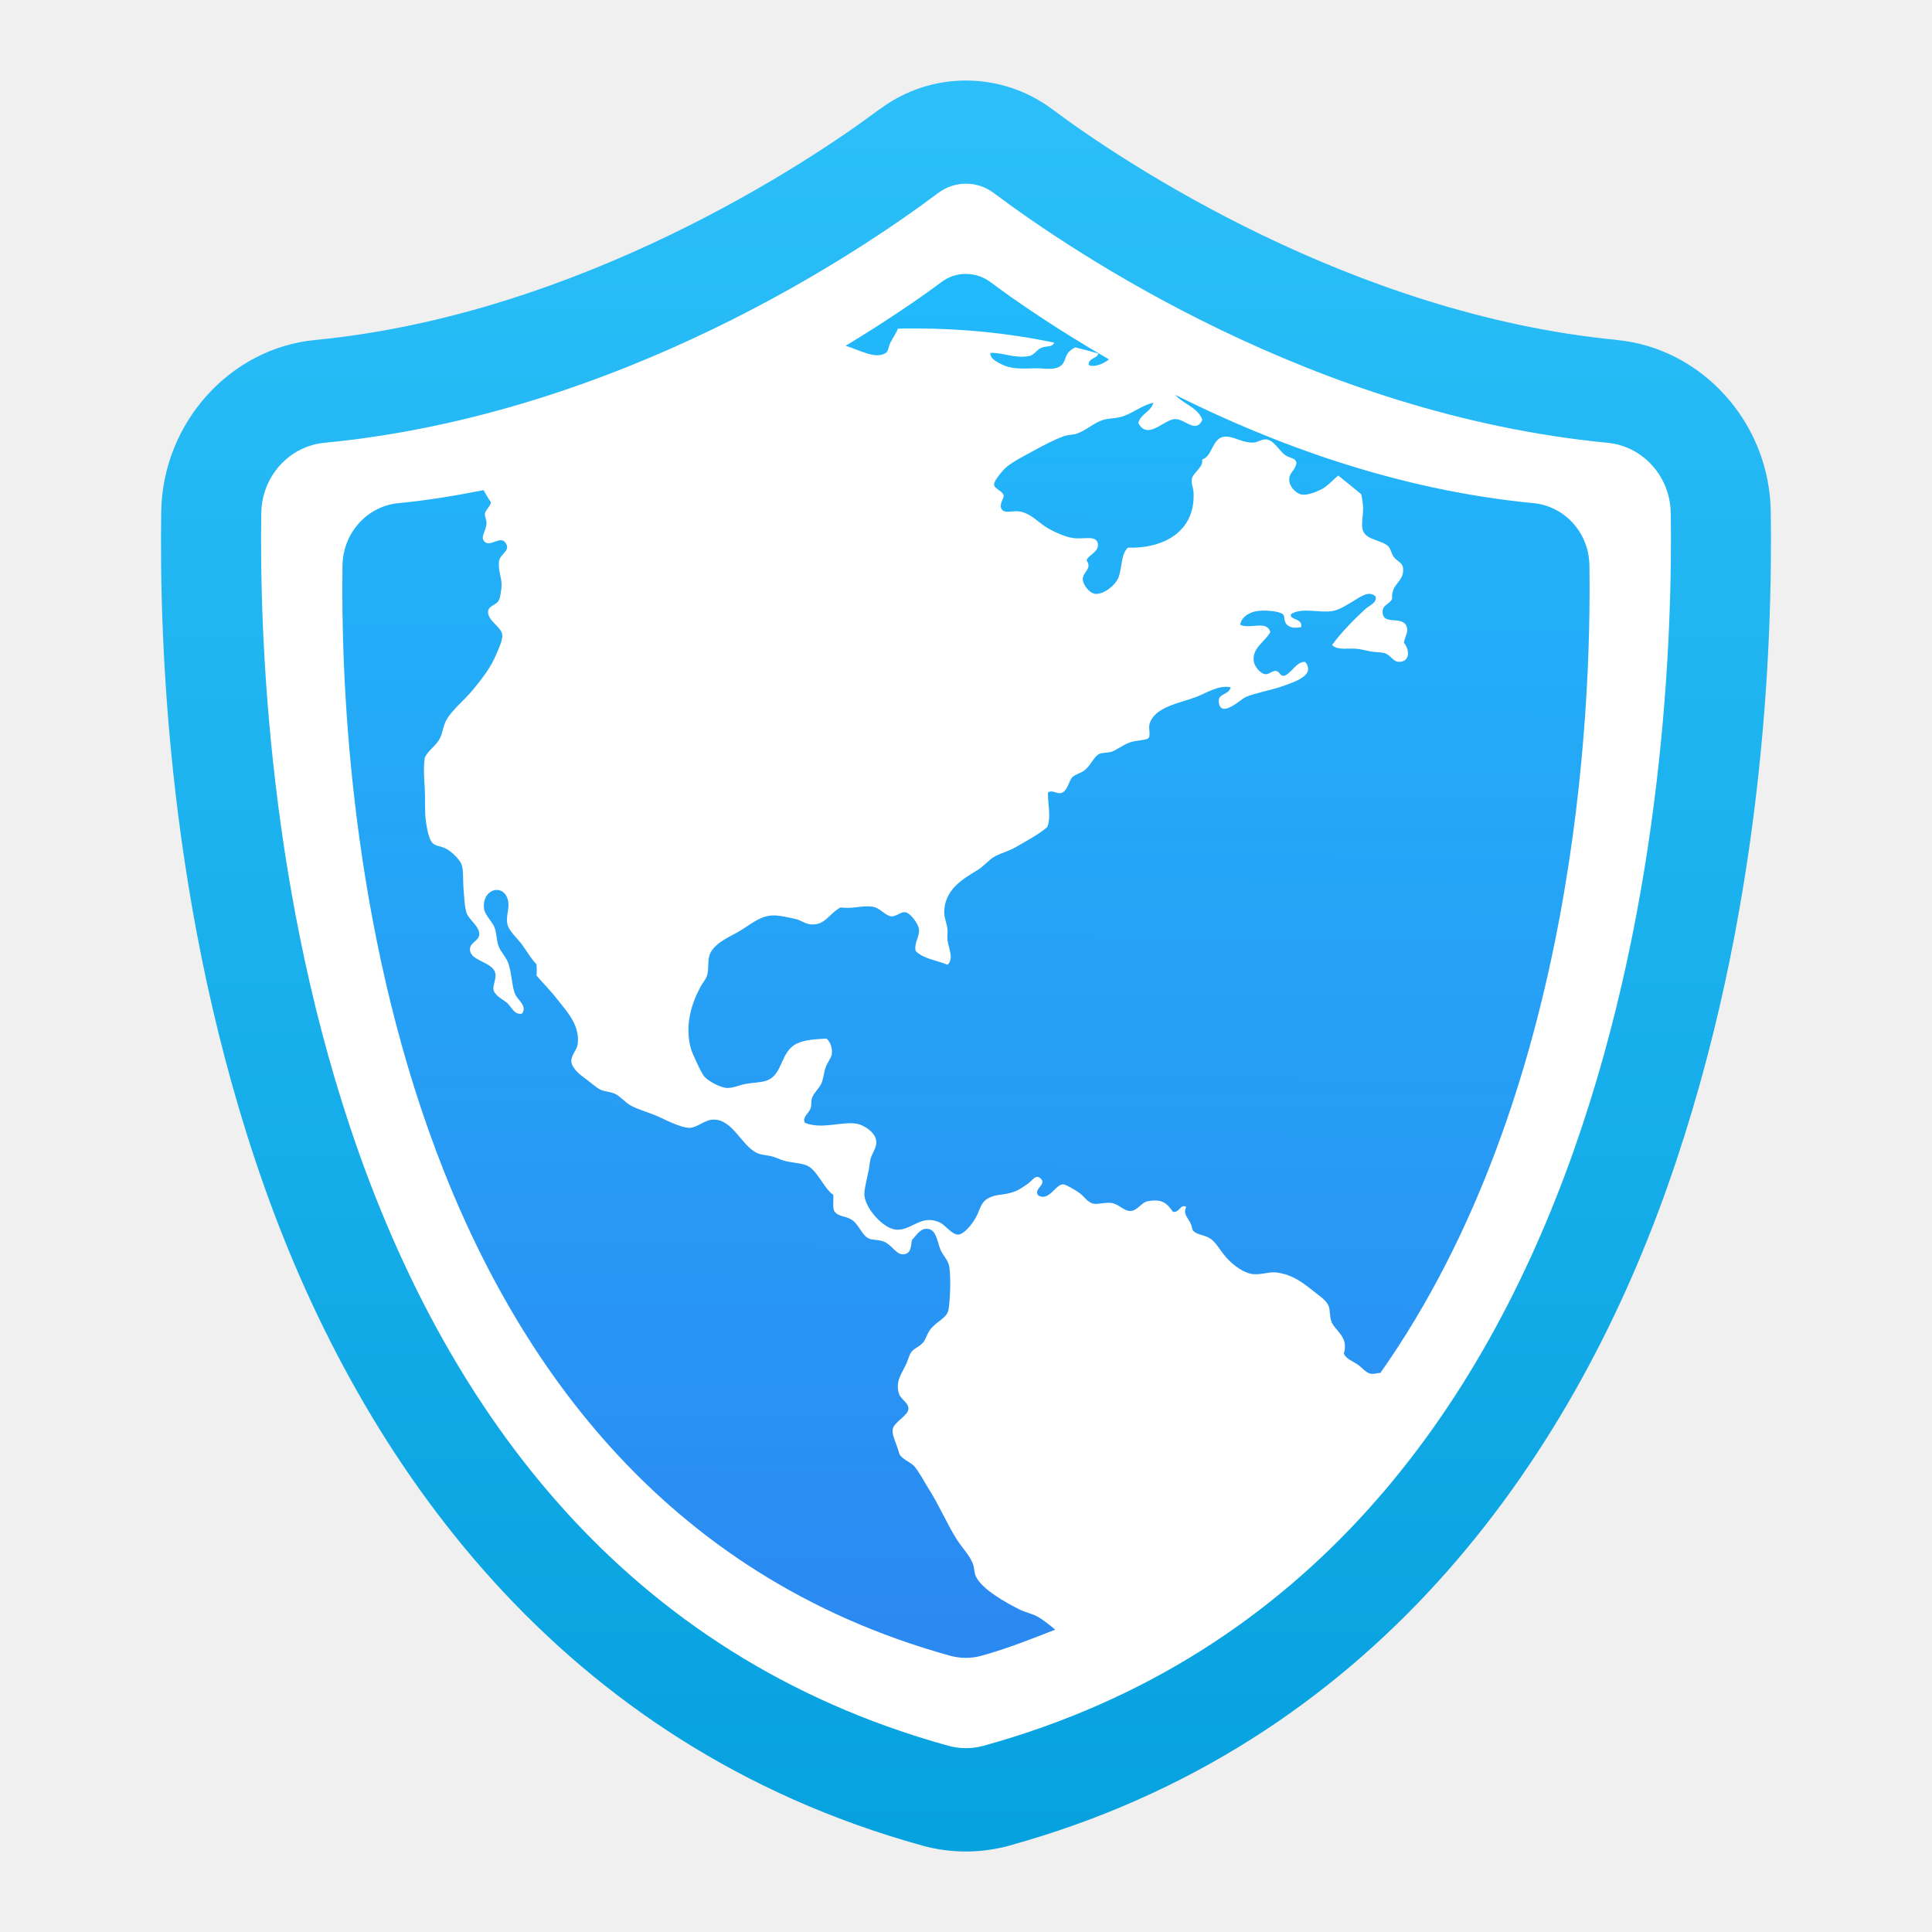
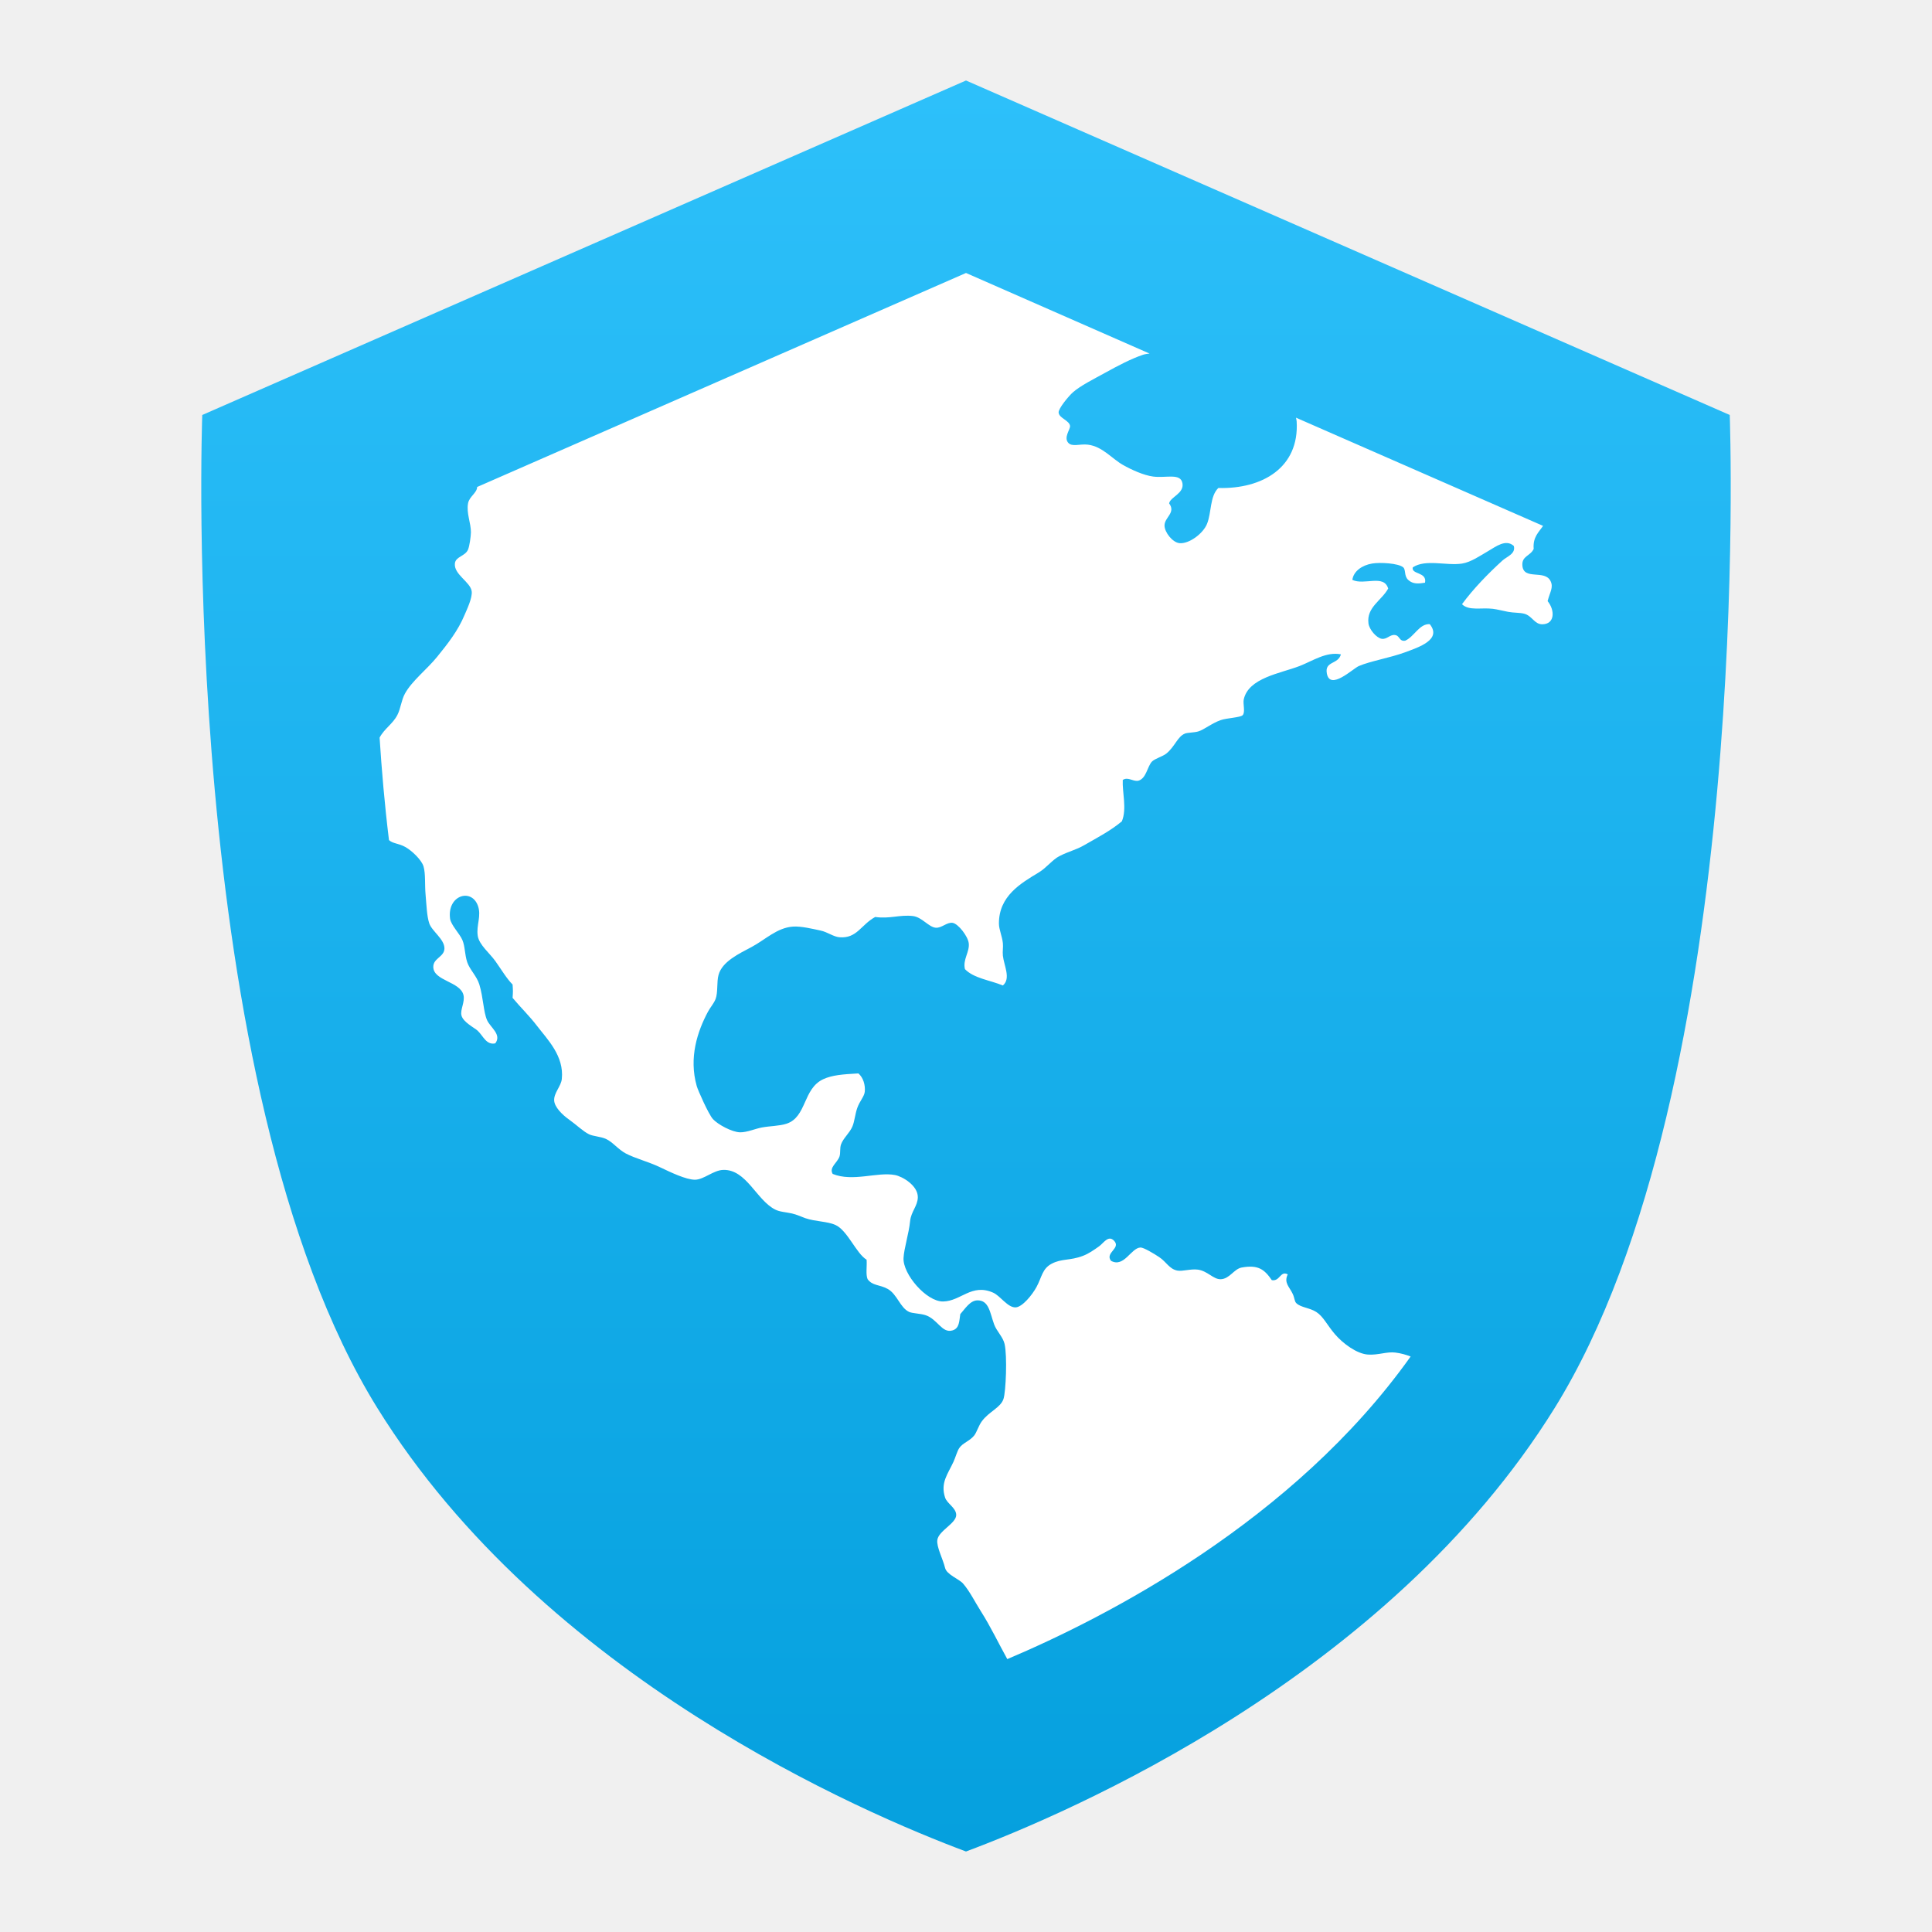
<svg xmlns="http://www.w3.org/2000/svg" xmlns:xlink="http://www.w3.org/1999/xlink" height="48" viewBox="0 0 48 48" width="48" version="1.1" id="svg42">
  <defs id="defs46">
-     <linearGradient id="linearGradient1119">
-       <stop style="stop-color:#2b89f2;stop-opacity:1" offset="0" id="stop1115" />
-       <stop style="stop-color:#20bafa;stop-opacity:1" offset="1" id="stop1117" />
-     </linearGradient>
-     <linearGradient id="linearGradient1103">
-       <stop style="stop-color:#06a1df;stop-opacity:1" offset="0" id="stop1099" />
-       <stop style="stop-color:#2cbffa;stop-opacity:1" offset="1" id="stop1101" />
-     </linearGradient>
    <linearGradient id="a-3" y1="525.26" x1="395.91" y2="513.95" x2="425.21" gradientUnits="userSpaceOnUse" gradientTransform="translate(-419,-506.7111)">
      <stop stop-color="#da4453" id="stop2-6" />
      <stop offset="1" stop-color="#ff7336" id="stop4-7" />
    </linearGradient>
    <linearGradient id="b-3" y1="44.09" x1="26.362" y2="33.75" x2="44" gradientUnits="userSpaceOnUse">
      <stop stop-color="#c0392b" id="stop7" />
      <stop offset="1" stop-color="#c0392b" stop-opacity="0" id="stop9" />
    </linearGradient>
    <linearGradient id="c-6" y1="519.85" x1="388.57" y2="528.52" x2="398.82" gradientUnits="userSpaceOnUse">
      <stop stop-color="#4d4d4d" id="stop12" />
      <stop offset="1" stop-color="#31363b" id="stop14-7" />
    </linearGradient>
    <linearGradient id="d-5" y1="509.8" x1="394.57" y2="537.95" x2="422.73" gradientUnits="userSpaceOnUse">
      <stop stop-color="#e5e7e8" id="stop17" />
      <stop offset="1" stop-color="#dcdee0" id="stop19" />
    </linearGradient>
    <linearGradient id="e-3" x1="389.57" x2="427.57" gradientUnits="userSpaceOnUse" gradientTransform="matrix(0.70711,0.70711,-0.70711,0.70711,105.48,-635.29)">
      <stop stop-color="#fcfcfc" id="stop22" />
      <stop offset="1" stop-color="#eff0f1" id="stop24" />
    </linearGradient>
    <linearGradient xlink:href="#d-5" id="f-5" y1="133.33" x1="771.7" y2="160.66" gradientUnits="userSpaceOnUse" x2="799.04" gradientTransform="translate(-444.7597,-516.3867)" />
    <linearGradient id="g" y1="551.8" y2="528.8" gradientUnits="userSpaceOnUse" x2="0" gradientTransform="matrix(0.49677,0,0,0.76923,-191.2566,-404.0266)">
      <stop stop-color="#c6cdd1" id="stop28" />
      <stop offset="1" stop-color="#e0e5e7" id="stop30" />
    </linearGradient>
    <linearGradient id="h" y1="557.8" y2="505.8" gradientUnits="userSpaceOnUse" x2="0" gradientTransform="matrix(0.61141,0,0,0.76923,-238.9066,-386.3366)">
      <stop stop-color="#42a603" id="stop33" />
      <stop offset="1" stop-color="#78da06" id="stop35" />
    </linearGradient>
    <linearGradient id="i" x1="398.57" x2="400.57" gradientUnits="userSpaceOnUse" gradientTransform="matrix(1.5625,0,0,1.53847,-227.95,-292.82)">
      <stop stop-color="#faae2a" id="stop38" />
      <stop offset="1" stop-color="#ffc35a" id="stop40" />
    </linearGradient>
    <linearGradient xlink:href="#i" id="j" x1="398.57" gradientUnits="userSpaceOnUse" x2="400.57" gradientTransform="matrix(1.5625,0,0,1.53847,-604.3966,-793.8766)" />
    <linearGradient id="k" y1="539.88" x1="410.5" y2="529.73" x2="390.65" gradientUnits="userSpaceOnUse" gradientTransform="matrix(1.158063,0,0,1.438346,-439.4245,-734.1751)">
      <stop stop-color="#bcfd93" id="stop44" />
      <stop offset="1" stop-color="#fafff5" id="stop46" />
    </linearGradient>
    <linearGradient id="l" y1="34.612" x1="14.187" y2="54.612" x2="34.19" gradientUnits="userSpaceOnUse" gradientTransform="matrix(1,0,0,1.044059,7.999994,-1.176223)">
      <stop stop-color="#383e51" id="stop49" />
      <stop offset="1" stop-color="#655c6f" stop-opacity="0" id="stop51" />
    </linearGradient>
    <linearGradient id="h-7" y1="557.8" y2="505.8" gradientUnits="userSpaceOnUse" x2="0" gradientTransform="matrix(0.61141,0,0,0.76923,-238.9066,-386.3366)">
      <stop stop-color="#42a603" id="stop33-5" />
      <stop offset="1" stop-color="#78da06" id="stop35-3" />
    </linearGradient>
    <linearGradient id="g-5" y1="551.8" y2="528.8" gradientUnits="userSpaceOnUse" x2="0" gradientTransform="matrix(0.49677,0,0,0.76923,-191.2566,-404.0266)">
      <stop stop-color="#c6cdd1" id="stop28-6" />
      <stop offset="1" stop-color="#e0e5e7" id="stop30-2" />
    </linearGradient>
    <linearGradient id="i-9" x1="398.57" x2="400.57" gradientUnits="userSpaceOnUse" gradientTransform="matrix(1.5625,0,0,1.53847,-227.95,-292.82)">
      <stop stop-color="#faae2a" id="stop38-1" />
      <stop offset="1" stop-color="#ffc35a" id="stop40-2" />
    </linearGradient>
    <linearGradient xlink:href="#i-9" id="j-7" x1="398.57" gradientUnits="userSpaceOnUse" x2="400.57" gradientTransform="matrix(1.5625,0,0,1.53847,-604.3966,-793.8766)" />
    <linearGradient id="linearGradient1040" x1="398.57" x2="400.57" gradientUnits="userSpaceOnUse" gradientTransform="matrix(1.5625,0,0,1.53847,-227.95,-292.82)">
      <stop stop-color="#faae2a" id="stop1036" />
      <stop offset="1" stop-color="#ffc35a" id="stop1038" />
    </linearGradient>
    <linearGradient id="h-7-6" y1="557.8" y2="505.8" gradientUnits="userSpaceOnUse" x2="0" gradientTransform="matrix(0.61141,0,0,0.8031214,-229.65,-403.2224)">
      <stop stop-color="#42a603" id="stop33-5-1" />
      <stop offset="1" stop-color="#78da06" id="stop35-3-8" />
    </linearGradient>
    <linearGradient id="g-5-7" y1="551.8" y2="528.8" gradientUnits="userSpaceOnUse" x2="0" gradientTransform="matrix(0.49677,0,0,0.8031214,-182,-421.6918)">
      <stop stop-color="#c6cdd1" id="stop28-6-9" />
      <stop offset="1" stop-color="#e0e5e7" id="stop30-2-2" />
    </linearGradient>
    <linearGradient id="i-9-0" x1="398.57" x2="400.57" gradientUnits="userSpaceOnUse" gradientTransform="matrix(1.5625,0,0,1.53847,-227.95,-292.82)">
      <stop stop-color="#faae2a" id="stop38-1-2" />
      <stop offset="1" stop-color="#ffc35a" id="stop40-2-3" />
    </linearGradient>
    <linearGradient xlink:href="#i-9-0" id="j-7-7" x1="398.57" gradientUnits="userSpaceOnUse" x2="400.57" gradientTransform="matrix(1.5625,0,0,1.606253,-595.14,-828.7182)" />
    <linearGradient id="linearGradient1181" x1="398.57" x2="400.57" gradientUnits="userSpaceOnUse" gradientTransform="matrix(1.5625,0,0,1.53847,-227.95,-292.82)">
      <stop stop-color="#faae2a" id="stop1177" />
      <stop offset="1" stop-color="#ffc35a" id="stop1179" />
    </linearGradient>
    <linearGradient gradientTransform="matrix(1,0,0,0.9980976,-41.62987,-1.174677)" gradientUnits="userSpaceOnUse" y2="14.593" x2="23.179" y1="46" x1="24" id="linearGradient2100" xlink:href="#linearGradient4793" />
    <linearGradient id="linearGradient4793">
      <stop id="stop4795" offset="0" style="stop-color:#54b60f;stop-opacity:1" />
      <stop id="stop4797" offset="1" style="stop-color:#92dc41;stop-opacity:1" />
    </linearGradient>
    <style id="current-color-scheme" type="text/css">
      .ColorScheme-Text {
        color:#4d4d4d;
      }
      </style>
    <linearGradient id="e-7" x1="389.57" x2="427.57" gradientUnits="userSpaceOnUse" gradientTransform="matrix(0.70711,0.70711,-0.70711,0.70711,105.48,-635.29)">
      <stop stop-color="#fcfcfc" id="stop22-0" />
      <stop offset="1" stop-color="#eff0f1" id="stop24-9" />
    </linearGradient>
    <linearGradient id="g-6" y1="551.8" y2="528.8" gradientUnits="userSpaceOnUse" x2="0" gradientTransform="matrix(0.49677,0,0,0.76923,-191.2566,-404.0266)">
      <stop stop-color="#c6cdd1" id="stop28-0" />
      <stop offset="1" stop-color="#e0e5e7" id="stop30-6" />
    </linearGradient>
    <linearGradient id="h-2" y1="557.8" y2="505.8" gradientUnits="userSpaceOnUse" x2="0" gradientTransform="matrix(0.61141,0,0,0.76923,-238.9066,-386.3366)">
      <stop stop-color="#42a603" id="stop33-6" />
      <stop offset="1" stop-color="#78da06" id="stop35-1" />
    </linearGradient>
    <linearGradient id="i-8" x1="398.57" x2="400.57" gradientUnits="userSpaceOnUse" gradientTransform="matrix(1.5625,0,0,1.53847,-227.95,-292.82)">
      <stop stop-color="#faae2a" id="stop38-7" />
      <stop offset="1" stop-color="#ffc35a" id="stop40-9" />
    </linearGradient>
    <linearGradient xlink:href="#i-8" id="j-2" x1="398.57" gradientUnits="userSpaceOnUse" x2="400.57" gradientTransform="matrix(1.5625,0,0,1.53847,-604.3966,-793.8766)" />
    <linearGradient id="h-7-5" y1="557.8" y2="505.8" gradientUnits="userSpaceOnUse" x2="0" gradientTransform="matrix(0.61141,0,0,0.76923,-238.9066,-386.3366)">
      <stop stop-color="#42a603" id="stop33-5-9" />
      <stop offset="1" stop-color="#78da06" id="stop35-3-2" />
    </linearGradient>
    <linearGradient id="g-5-2" y1="551.8" y2="528.8" gradientUnits="userSpaceOnUse" x2="0" gradientTransform="matrix(0.49677,0,0,0.76923,-191.2566,-404.0266)">
      <stop stop-color="#c6cdd1" id="stop28-6-8" />
      <stop offset="1" stop-color="#e0e5e7" id="stop30-2-9" />
    </linearGradient>
    <linearGradient id="i-9-7" x1="398.57" x2="400.57" gradientUnits="userSpaceOnUse" gradientTransform="matrix(1.5625,0,0,1.53847,-227.95,-292.82)">
      <stop stop-color="#faae2a" id="stop38-1-3" />
      <stop offset="1" stop-color="#ffc35a" id="stop40-2-6" />
    </linearGradient>
    <linearGradient xlink:href="#i-9-7" id="j-7-1" x1="398.57" gradientUnits="userSpaceOnUse" x2="400.57" gradientTransform="matrix(1.5625,0,0,1.53847,-604.3966,-793.8766)" />
    <linearGradient id="linearGradient1040-2" x1="398.57" x2="400.57" gradientUnits="userSpaceOnUse" gradientTransform="matrix(1.5625,0,0,1.53847,-227.95,-292.82)">
      <stop stop-color="#faae2a" id="stop1036-9" />
      <stop offset="1" stop-color="#ffc35a" id="stop1038-3" />
    </linearGradient>
    <linearGradient id="h-7-6-1" y1="557.8" y2="505.8" gradientUnits="userSpaceOnUse" x2="0" gradientTransform="matrix(0.61141,0,0,0.8031214,-229.65,-403.2224)">
      <stop stop-color="#42a603" id="stop33-5-1-9" />
      <stop offset="1" stop-color="#78da06" id="stop35-3-8-4" />
    </linearGradient>
    <linearGradient id="g-5-7-7" y1="551.8" y2="528.8" gradientUnits="userSpaceOnUse" x2="0" gradientTransform="matrix(0.49677,0,0,0.8031214,-182,-421.6918)">
      <stop stop-color="#c6cdd1" id="stop28-6-9-8" />
      <stop offset="1" stop-color="#e0e5e7" id="stop30-2-2-4" />
    </linearGradient>
    <linearGradient id="i-9-0-5" x1="398.57" x2="400.57" gradientUnits="userSpaceOnUse" gradientTransform="matrix(1.5625,0,0,1.53847,-227.95,-292.82)">
      <stop stop-color="#faae2a" id="stop38-1-2-0" />
      <stop offset="1" stop-color="#ffc35a" id="stop40-2-3-3" />
    </linearGradient>
    <linearGradient xlink:href="#i-9-0-5" id="j-7-7-6" x1="398.57" gradientUnits="userSpaceOnUse" x2="400.57" gradientTransform="matrix(1.5625,0,0,1.606253,-595.14,-828.7182)" />
    <linearGradient id="linearGradient1181-1" x1="398.57" x2="400.57" gradientUnits="userSpaceOnUse" gradientTransform="matrix(1.5625,0,0,1.53847,-227.95,-292.82)">
      <stop stop-color="#faae2a" id="stop1177-0" />
      <stop offset="1" stop-color="#ffc35a" id="stop1179-6" />
    </linearGradient>
    <linearGradient gradientUnits="userSpaceOnUse" y2="1.447" x2="24.574" y1="46.03" x1="24.394" id="linearGradient925" xlink:href="#b-3-0" gradientTransform="translate(-0.2932556,0.3252683)" />
    <linearGradient y2="518.139" y1="545.139" x2="399.994" x1="399.994" gradientUnits="userSpaceOnUse" id="b-3-0">
      <stop id="stop7-6" stop-color="#197ff1" offset="0" />
      <stop id="stop9-7" stop-color="#21c6fb" offset="1" />
    </linearGradient>
    <linearGradient id="a-6" gradientUnits="userSpaceOnUse" x1="197.886" x2="183.327" y1="364.757" y2="12.946">
      <stop offset="0" stop-color="#197cf1" id="stop2-7" />
      <stop offset="1" stop-color="#20bcfa" id="stop4-5" />
    </linearGradient>
    <linearGradient id="a-5" gradientUnits="userSpaceOnUse" x1="197.886" x2="183.327" y1="364.757" y2="12.946">
      <stop offset="0" stop-color="#197cf1" id="stop2-2" style="stop-color:#2b87f2;stop-opacity:1" />
      <stop offset="1" stop-color="#20bcfa" id="stop4-54" />
    </linearGradient>
-     <linearGradient xlink:href="#linearGradient1103" id="linearGradient1105" x1="11.715" y1="22.99" x2="11.715" y2="1.119" gradientUnits="userSpaceOnUse" />
-     <linearGradient xlink:href="#linearGradient1119" id="linearGradient1121" x1="11.629" y1="20.701" x2="11.715" y2="3.521" gradientUnits="userSpaceOnUse" />
+     <linearGradient gradientUnits="userSpaceOnUse" y2="2.16" x2="24" y1="46" x1="24" id="linearGradient851" xlink:href="#linearGradient849" />
+     <linearGradient id="linearGradient849">
+       <stop id="stop845" offset="0" style="stop-color:#05a0de;stop-opacity:1" />
+       <stop id="stop847" offset="1" style="stop-color:#2dc0fa;stop-opacity:1" />
+     </linearGradient>
  </defs>
  <linearGradient id="a">
    <stop offset="0" stop-color="#3889e9" id="stop2" />
    <stop offset="1" stop-color="#5ea5fb" id="stop4" />
  </linearGradient>
  <linearGradient id="b" gradientUnits="userSpaceOnUse" x1="399.571" x2="399.571" xlink:href="#a" y1="545.798" y2="517.798" />
  <linearGradient id="c">
    <stop offset="0" stop-color="#fff" id="stop8" />
    <stop offset="1" stop-color="#ececec" id="stop10" />
  </linearGradient>
  <linearGradient id="d" gradientUnits="userSpaceOnUse" x1="390.244" x2="390.244" xlink:href="#a" y1="545.068" y2="524.201" />
  <linearGradient id="e" gradientUnits="userSpaceOnUse" x1="396.794" x2="396.605" y1="545.398" y2="525.638">
    <stop offset="0" stop-color="#197dec" id="stop14" />
    <stop offset="1" stop-color="#3fcffb" id="stop16" />
  </linearGradient>
  <linearGradient id="f" gradientUnits="userSpaceOnUse" x1="396.804" x2="396.615" xlink:href="#c" y1="545.397" y2="525.618" />
-   <g id="g1134" transform="matrix(1.95122,0,0,2,1.139314,-0.2372961)" style="stroke-width:0.506">
-     <g id="layer2" style="display:inline;stroke-width:0.506" transform="matrix(0.5015892,0,0,0.5009526,12.56661,3.107494)" />
-     <g id="layer1" style="display:inline;stroke-width:0.506" transform="matrix(0.5015892,0,0,0.5009526,12.56661,3.107494)" />
-     <path style="color:#000000;font-style:normal;font-variant:normal;font-weight:normal;font-stretch:normal;font-size:medium;line-height:normal;font-family:sans-serif;font-variant-ligatures:normal;font-variant-position:normal;font-variant-caps:normal;font-variant-numeric:normal;font-variant-alternates:normal;font-feature-settings:normal;text-indent:0;text-align:start;text-decoration:none;text-decoration-line:none;text-decoration-style:solid;text-decoration-color:#000000;letter-spacing:normal;word-spacing:normal;text-transform:none;writing-mode:lr-tb;direction:ltr;text-orientation:mixed;dominant-baseline:auto;baseline-shift:baseline;text-anchor:start;white-space:normal;shape-padding:0;clip-rule:nonzero;display:inline;overflow:visible;visibility:visible;opacity:1;isolation:auto;mix-blend-mode:normal;color-interpolation:sRGB;color-interpolation-filters:linearRGB;solid-color:#000000;solid-opacity:1;vector-effect:none;fill:url(#linearGradient1105);fill-opacity:1;fill-rule:nonzero;stroke:none;stroke-width:1.294;stroke-linecap:butt;stroke-linejoin:miter;stroke-miterlimit:4;stroke-dasharray:none;stroke-dashoffset:0;stroke-opacity:1;color-rendering:auto;image-rendering:auto;shape-rendering:auto;text-rendering:auto;enable-background:accumulate" d="m 11.715,1.119 c -0.388,0 -0.776,0.12 -1.102,0.36 V 1.477 C 9.706,2.141 6.794,4.025 3.429,4.342 2.344,4.443 1.488,5.373 1.469,6.471 v 8.866e-4 0.002 c -0.024,1.578 0.074,4.971 1.314,8.389 1.241,3.418 3.763,6.936 8.376,8.182 l 9.03e-4,9.02e-4 h 9.03e-4 c 0.363,0.097 0.744,0.097 1.107,0 h 9.03e-4 l 9.03e-4,-9.02e-4 c 4.614,-1.245 7.136,-4.763 8.376,-8.181 C 21.887,11.446 21.986,8.053 21.963,6.476 21.949,5.371 21.088,4.443 20.002,4.342 L 20.001,4.341 C 16.638,4.024 13.73,2.144 12.818,1.478 12.492,1.239 12.103,1.119 11.715,1.119 Z" id="path983" />
-     <path style="fill:#ffffff;fill-opacity:1;stroke-width:0.095" id="path977" d="M 20.689,6.493 C 20.684,6.037 20.335,5.661 19.884,5.619 16.136,5.267 13.077,3.253 12.069,2.516 c -0.211,-0.154 -0.496,-0.154 -0.707,0 C 10.355,3.253 7.296,5.267 3.548,5.619 3.097,5.661 2.75,6.037 2.743,6.493 2.697,9.466 3.172,19.559 11.49,21.805 c 0.148,0.04 0.303,0.04 0.451,0 8.318,-2.244 8.792,-12.34 8.749,-15.312 z" />
-     <g id="layer2-3" style="display:inline;stroke-width:0.506" transform="matrix(0.4392416,0,0,0.442551,1.204248,1.456575)" />
-     <g id="layer1-6" style="display:inline;stroke-width:0.506" transform="matrix(0.4392416,0,0,0.442551,1.204248,1.456575)" />
-     <path id="path1036" d="m 11.715,3.521 c -0.11,0 -0.219,0.033 -0.312,0.102 -0.258,0.189 -0.685,0.475 -1.219,0.791 0.175,0.052 0.384,0.174 0.512,0.088 0.036,-0.025 0.028,-0.069 0.061,-0.133 0.026,-0.051 0.067,-0.105 0.092,-0.168 0.073,-0.002 0.145,-0.002 0.219,-0.002 0.606,0 1.199,0.059 1.771,0.176 -0.024,0.063 -0.102,0.036 -0.168,0.066 -0.062,0.029 -0.084,0.087 -0.15,0.1 -0.183,0.035 -0.336,-0.045 -0.494,-0.039 -0.007,0.069 0.077,0.109 0.119,0.131 0.144,0.075 0.262,0.065 0.465,0.061 0.104,-0.002 0.223,0.03 0.312,-0.031 0.057,-0.039 0.054,-0.125 0.102,-0.172 0.02,-0.02 0.049,-0.04 0.082,-0.057 0.1,0.023 0.197,0.049 0.295,0.076 -0.017,0.068 -0.124,0.05 -0.125,0.141 0.061,0.037 0.185,-0.009 0.26,-0.068 -0.677,-0.381 -1.204,-0.737 -1.508,-0.959 -0.093,-0.068 -0.203,-0.102 -0.312,-0.102 z m 2.664,1.502 c 0.04,0.045 0.095,0.08 0.145,0.111 0.084,0.054 0.171,0.107 0.201,0.201 -0.082,0.174 -0.214,-0.009 -0.344,-0.01 -0.143,-0.001 -0.349,0.27 -0.471,0.049 0.03,-0.117 0.16,-0.136 0.191,-0.252 -0.028,0.005 -0.055,0.015 -0.082,0.025 -0.048,0.019 -0.096,0.044 -0.145,0.07 -0.064,0.035 -0.131,0.069 -0.207,0.086 -0.07,0.015 -0.138,0.013 -0.201,0.031 -0.121,0.035 -0.206,0.123 -0.334,0.17 -0.05,0.018 -0.11,0.014 -0.162,0.031 -0.122,0.041 -0.265,0.114 -0.391,0.182 -0.128,0.069 -0.274,0.14 -0.354,0.209 -0.043,0.037 -0.156,0.169 -0.152,0.211 0.005,0.06 0.12,0.081 0.123,0.143 -0.002,0.037 -0.067,0.116 -0.021,0.17 0.041,0.049 0.125,0.011 0.213,0.021 0.154,0.019 0.255,0.146 0.373,0.211 0.089,0.049 0.221,0.108 0.322,0.121 0.138,0.017 0.294,-0.04 0.312,0.07 0.018,0.106 -0.132,0.142 -0.143,0.209 0.075,0.098 -0.049,0.144 -0.049,0.23 3.26e-4,0.07 0.085,0.177 0.16,0.184 0.102,0.008 0.251,-0.1 0.293,-0.201 0.05,-0.121 0.029,-0.285 0.121,-0.373 0.47,0.013 0.866,-0.212 0.836,-0.693 -0.004,-0.048 -0.031,-0.11 -0.021,-0.162 0.015,-0.078 0.149,-0.142 0.131,-0.24 0.051,-0.016 0.082,-0.058 0.107,-0.104 0.039,-0.069 0.069,-0.146 0.141,-0.172 0.005,-0.002 0.008,-0.003 0.014,-0.004 0.041,-0.009 0.086,-0.004 0.131,0.01 0.08,0.024 0.168,0.065 0.264,0.059 0.049,-0.003 0.113,-0.046 0.162,-0.039 0.099,0.014 0.156,0.133 0.23,0.189 0.065,0.05 0.136,0.033 0.152,0.1 -0.019,0.112 -0.098,0.118 -0.092,0.221 v 0.002 c 0.007,0.092 0.104,0.163 0.152,0.172 0.073,0.014 0.179,-0.026 0.252,-0.061 0.079,-0.037 0.15,-0.118 0.219,-0.174 0.099,0.076 0.197,0.153 0.293,0.232 0.011,0.045 0.016,0.086 0.02,0.113 0.014,0.109 -0.012,0.191 -0.008,0.291 0.013,0.17 0.225,0.151 0.33,0.24 0.032,0.027 0.044,0.096 0.07,0.131 0.051,0.068 0.113,0.07 0.121,0.143 0.019,0.174 -0.155,0.187 -0.139,0.381 -0.036,0.075 -0.129,0.072 -0.121,0.172 0.012,0.159 0.239,0.038 0.301,0.162 0.034,0.067 -0.007,0.114 -0.031,0.209 0.078,0.093 0.079,0.24 -0.059,0.24 -0.084,0 -0.107,-0.088 -0.191,-0.109 -0.047,-0.012 -0.112,-0.009 -0.172,-0.02 -0.051,-0.009 -0.114,-0.025 -0.162,-0.031 -0.124,-0.015 -0.257,0.023 -0.33,-0.049 0.12,-0.159 0.277,-0.316 0.432,-0.453 0.046,-0.041 0.144,-0.07 0.121,-0.152 -0.086,-0.075 -0.191,0.007 -0.271,0.053 -0.085,0.048 -0.185,0.117 -0.281,0.131 -0.167,0.025 -0.389,-0.05 -0.525,0.039 -0.019,0.076 0.155,0.046 0.131,0.16 -0.067,0.01 -0.128,0.017 -0.18,-0.029 -0.047,-0.042 -0.022,-0.105 -0.053,-0.131 -0.052,-0.043 -0.245,-0.053 -0.332,-0.039 -0.106,0.017 -0.199,0.08 -0.211,0.17 0.127,0.059 0.337,-0.062 0.383,0.09 -0.07,0.125 -0.233,0.195 -0.211,0.363 0.008,0.065 0.085,0.151 0.141,0.16 0.056,0.009 0.087,-0.044 0.141,-0.039 0.057,0.006 0.044,0.068 0.111,0.059 0.097,-0.041 0.151,-0.178 0.262,-0.172 0.133,0.162 -0.12,0.242 -0.262,0.293 -0.161,0.058 -0.371,0.091 -0.494,0.143 -0.064,0.027 -0.307,0.26 -0.342,0.078 -0.025,-0.131 0.12,-0.091 0.15,-0.199 -0.156,-0.03 -0.299,0.067 -0.441,0.121 -0.203,0.076 -0.547,0.123 -0.596,0.35 -0.009,0.045 0.019,0.132 -0.012,0.162 -0.024,0.024 -0.169,0.029 -0.232,0.051 -0.097,0.033 -0.182,0.103 -0.242,0.119 -0.045,0.012 -0.112,0.01 -0.141,0.021 -0.08,0.031 -0.107,0.137 -0.199,0.209 -0.038,0.029 -0.122,0.052 -0.152,0.082 -0.052,0.052 -0.06,0.182 -0.152,0.201 -0.059,0.005 -0.105,-0.043 -0.16,-0.01 -0.007,0.128 0.046,0.302 -0.01,0.432 -0.119,0.097 -0.252,0.164 -0.404,0.25 -0.084,0.048 -0.16,0.062 -0.262,0.113 -0.072,0.036 -0.137,0.121 -0.221,0.17 -0.192,0.113 -0.425,0.245 -0.424,0.531 3.26e-4,0.062 0.033,0.131 0.041,0.203 0.005,0.043 -0.005,0.084 0,0.131 0.012,0.105 0.088,0.238 0,0.311 -0.136,-0.056 -0.309,-0.074 -0.404,-0.17 -0.026,-0.099 0.053,-0.181 0.041,-0.271 -0.009,-0.073 -0.112,-0.202 -0.172,-0.211 -0.061,-0.009 -0.116,0.056 -0.18,0.051 -0.075,-0.006 -0.147,-0.11 -0.244,-0.121 -0.142,-0.017 -0.245,0.032 -0.402,0.01 -0.152,0.081 -0.195,0.225 -0.381,0.211 -0.066,-0.005 -0.127,-0.055 -0.203,-0.07 -0.082,-0.017 -0.207,-0.047 -0.293,-0.041 -0.172,0.012 -0.296,0.136 -0.443,0.213 -0.13,0.068 -0.313,0.151 -0.352,0.291 -0.021,0.075 -0.004,0.18 -0.031,0.25 -0.018,0.046 -0.056,0.087 -0.08,0.131 -0.113,0.206 -0.207,0.479 -0.121,0.775 0.013,0.044 0.126,0.294 0.172,0.344 0.052,0.056 0.204,0.137 0.291,0.139 0.074,0.001 0.163,-0.038 0.234,-0.051 0.083,-0.015 0.184,-0.015 0.26,-0.039 0.218,-0.07 0.175,-0.364 0.393,-0.463 0.095,-0.043 0.208,-0.052 0.375,-0.061 0.053,0.045 0.076,0.123 0.068,0.191 -0.006,0.051 -0.054,0.097 -0.08,0.17 -0.023,0.064 -0.028,0.14 -0.051,0.191 -0.03,0.068 -0.097,0.12 -0.121,0.184 -0.016,0.041 -0.004,0.091 -0.018,0.129 -0.023,0.066 -0.113,0.113 -0.072,0.182 0.216,0.086 0.476,-0.023 0.664,0.012 0.08,0.014 0.246,0.108 0.244,0.23 -9.8e-4,0.091 -0.072,0.15 -0.082,0.25 -0.012,0.126 -0.065,0.281 -0.07,0.383 -0.009,0.167 0.244,0.455 0.422,0.453 0.192,-0.002 0.304,-0.192 0.535,-0.092 0.077,0.033 0.158,0.158 0.242,0.152 0.07,-0.005 0.174,-0.129 0.221,-0.213 0.057,-0.103 0.06,-0.188 0.16,-0.24 0.108,-0.056 0.196,-0.031 0.334,-0.082 0.062,-0.023 0.116,-0.061 0.172,-0.1 0.049,-0.033 0.099,-0.121 0.16,-0.061 0.08,0.08 -0.099,0.125 -0.031,0.211 0.14,0.074 0.213,-0.135 0.314,-0.139 0.032,-10e-4 0.142,0.062 0.199,0.1 0.079,0.051 0.107,0.124 0.193,0.141 0.055,0.01 0.143,-0.02 0.221,-0.01 0.103,0.015 0.164,0.102 0.242,0.1 0.095,-0.002 0.141,-0.106 0.223,-0.121 0.178,-0.033 0.244,0.02 0.322,0.131 0.088,0.015 0.09,-0.102 0.17,-0.061 -0.044,0.088 0.017,0.128 0.053,0.201 0.023,0.047 0.018,0.079 0.039,0.1 0.048,0.046 0.142,0.047 0.213,0.092 0.074,0.047 0.114,0.133 0.199,0.23 0.088,0.1 0.236,0.206 0.354,0.213 0.111,0.007 0.199,-0.033 0.291,-0.021 0.208,0.026 0.339,0.13 0.484,0.242 0.081,0.063 0.155,0.107 0.182,0.182 0.018,0.052 0.01,0.121 0.031,0.18 0.045,0.125 0.226,0.188 0.16,0.404 0.03,0.064 0.097,0.086 0.17,0.131 0.058,0.036 0.111,0.109 0.174,0.119 0.041,0.007 0.086,-0.012 0.121,-0.01 C 19.491,13.715 19.681,8.947 19.654,7.142 19.649,6.739 19.341,6.406 18.942,6.369 17.187,6.204 15.614,5.626 14.379,5.023 Z M 5.576,6.207 c -0.354,0.068 -0.715,0.127 -1.086,0.162 -0.399,0.037 -0.706,0.37 -0.713,0.773 -0.04,2.63 0.38,11.558 7.738,13.545 0.131,0.035 0.268,0.035 0.398,0 0.332,-0.09 0.635,-0.208 0.939,-0.324 -0.079,-0.066 -0.165,-0.129 -0.225,-0.162 -0.071,-0.039 -0.156,-0.052 -0.232,-0.09 -0.164,-0.08 -0.483,-0.252 -0.555,-0.414 -0.021,-0.047 -0.017,-0.108 -0.039,-0.16 -0.044,-0.103 -0.136,-0.194 -0.201,-0.293 -0.124,-0.19 -0.226,-0.427 -0.354,-0.623 -0.065,-0.099 -0.121,-0.212 -0.191,-0.291 -0.041,-0.047 -0.174,-0.092 -0.191,-0.162 -0.023,-0.093 -0.093,-0.22 -0.082,-0.291 0.015,-0.096 0.201,-0.172 0.201,-0.26 -3.27e-4,-0.074 -0.098,-0.118 -0.119,-0.182 -0.051,-0.154 0.029,-0.243 0.09,-0.371 0.02,-0.042 0.04,-0.112 0.061,-0.143 0.037,-0.055 0.111,-0.071 0.16,-0.131 0.028,-0.034 0.046,-0.103 0.082,-0.15 0.077,-0.102 0.199,-0.139 0.23,-0.23 0.026,-0.075 0.042,-0.449 0.012,-0.574 -0.017,-0.072 -0.086,-0.133 -0.111,-0.201 -0.046,-0.121 -0.054,-0.255 -0.18,-0.252 -0.077,0.001 -0.132,0.089 -0.182,0.143 -0.012,0.072 -0.007,0.148 -0.082,0.17 -0.115,0.034 -0.159,-0.12 -0.293,-0.16 -0.053,-0.016 -0.137,-0.016 -0.17,-0.031 -0.098,-0.044 -0.128,-0.185 -0.23,-0.24 -0.086,-0.046 -0.161,-0.031 -0.213,-0.102 -0.022,-0.049 -0.006,-0.138 -0.012,-0.203 -0.11,-0.064 -0.203,-0.305 -0.332,-0.361 -0.085,-0.038 -0.216,-0.034 -0.322,-0.07 -0.05,-0.017 -0.09,-0.038 -0.143,-0.049 -0.065,-0.014 -0.13,-0.016 -0.18,-0.041 -0.199,-0.099 -0.306,-0.419 -0.553,-0.412 -0.105,0.002 -0.207,0.102 -0.303,0.102 -0.095,-5.71e-4 -0.256,-0.076 -0.375,-0.131 -0.124,-0.057 -0.259,-0.089 -0.361,-0.141 -0.082,-0.042 -0.141,-0.12 -0.213,-0.152 -0.055,-0.024 -0.134,-0.027 -0.18,-0.049 -0.064,-0.03 -0.133,-0.097 -0.213,-0.152 -0.076,-0.053 -0.157,-0.131 -0.16,-0.199 -0.004,-0.079 0.074,-0.147 0.082,-0.223 0.026,-0.24 -0.152,-0.411 -0.264,-0.553 -0.082,-0.105 -0.179,-0.196 -0.262,-0.293 0.005,-0.065 0.005,-0.074 0,-0.139 -0.063,-0.061 -0.117,-0.153 -0.184,-0.244 -0.06,-0.082 -0.172,-0.17 -0.188,-0.262 -0.019,-0.113 0.043,-0.209 0,-0.318 -0.072,-0.182 -0.328,-0.102 -0.295,0.139 0.009,0.066 0.103,0.157 0.131,0.223 0.029,0.067 0.024,0.15 0.051,0.23 0.026,0.077 0.104,0.145 0.131,0.232 0.043,0.138 0.043,0.285 0.082,0.371 0.035,0.076 0.159,0.15 0.088,0.242 -0.095,0.02 -0.128,-0.075 -0.188,-0.131 -0.033,-0.031 -0.156,-0.089 -0.174,-0.16 -0.015,-0.059 0.039,-0.14 0.021,-0.213 -0.035,-0.142 -0.321,-0.147 -0.322,-0.293 -5.23e-4,-0.092 0.118,-0.103 0.119,-0.191 7.81e-4,-0.097 -0.133,-0.179 -0.162,-0.262 -0.026,-0.075 -0.029,-0.195 -0.039,-0.301 -0.009,-0.1 0.001,-0.214 -0.021,-0.291 -0.021,-0.069 -0.125,-0.164 -0.191,-0.201 -0.088,-0.049 -0.158,-0.028 -0.201,-0.1 -0.038,-0.063 -0.06,-0.194 -0.068,-0.262 -0.015,-0.121 -0.005,-0.254 -0.012,-0.383 -0.007,-0.129 -0.02,-0.254 0,-0.393 0.05,-0.097 0.143,-0.144 0.193,-0.24 0.035,-0.067 0.04,-0.151 0.08,-0.223 0.074,-0.131 0.234,-0.251 0.342,-0.381 0.117,-0.14 0.225,-0.274 0.293,-0.434 0.024,-0.057 0.088,-0.181 0.078,-0.25 -0.013,-0.097 -0.194,-0.176 -0.18,-0.291 0.009,-0.071 0.11,-0.072 0.141,-0.143 0.016,-0.036 0.03,-0.136 0.031,-0.18 0.001,-0.097 -0.051,-0.199 -0.031,-0.303 0.017,-0.088 0.15,-0.124 0.082,-0.221 -0.067,-0.096 -0.189,0.051 -0.264,-0.012 -0.068,-0.057 0.015,-0.127 0.021,-0.232 0.002,-0.042 -0.026,-0.088 -0.021,-0.119 0.006,-0.045 0.096,-0.12 0.072,-0.15 -0.025,-0.031 -0.058,-0.091 -0.09,-0.145 z" style="fill:url(#linearGradient1121);fill-opacity:1;stroke-width:0.084" />
-     <g transform="matrix(0.3709261,0,0,0.3704553,33.00046,5.2039)" style="display:inline;stroke-width:1.369" id="layer2-7" />
-     <g transform="matrix(0.3709261,0,0,0.3704553,33.00046,5.2039)" style="display:inline;stroke-width:1.369" id="layer1-4" />
-     <g transform="matrix(0.3248199,0,0,0.3272672,24.59798,3.983043)" style="display:inline;stroke-width:1.369" id="layer2-3-0" />
-     <g transform="matrix(0.3248199,0,0,0.3272672,24.59798,3.983043)" style="display:inline;stroke-width:1.369" id="layer1-6-7" />
-   </g>
+   <g transform="matrix(0.767712,0,0,0.785906,-1.797567,9.183558)" style="display:inline;stroke-width:0.645" id="layer2" />
+   <g transform="matrix(0.767712,0,0,0.785906,-1.797567,9.183558)" style="display:inline;stroke-width:0.645" id="layer1" />
+   <g transform="matrix(0.6722853,0,0,0.6942843,-19.18833,6.593558)" style="display:inline;stroke-width:0.645" id="layer2-3" />
+   <g transform="matrix(0.6722853,0,0,0.6942843,-19.18833,6.593558)" style="display:inline;stroke-width:0.645" id="layer1-6" />
+   <g id="layer2-7" style="display:inline;stroke-width:1.745" transform="matrix(0.5677243,0,0,0.5811788,29.47765,12.47245)" />
+   <g id="layer1-4" style="display:inline;stroke-width:1.745" transform="matrix(0.5677243,0,0,0.5811788,29.47765,12.47245)" />
+   <g id="layer2-3-0" style="display:inline;stroke-width:1.745" transform="matrix(0.4971561,0,0,0.5134244,16.61715,10.55714)" />
+   <g id="layer1-6-7" style="display:inline;stroke-width:1.745" transform="matrix(0.4971561,0,0,0.5134244,16.61715,10.55714)" />
+   <path style="opacity:1;vector-effect:none;fill:url(#linearGradient851);fill-opacity:1;stroke:none;stroke-width:0.2;stroke-linecap:round;stroke-linejoin:miter;stroke-miterlimit:4;stroke-dasharray:none;stroke-dashoffset:0;stroke-opacity:1;paint-order:stroke fill markers" d="M 24,2 5.025,10.31 c 0,0 -0.618,16.664 4.351,24.673 4.145,6.681 12.081,10.066 14.624,11.017 2.543,-0.951 10.479,-4.336 14.624,-11.017 4.969,-8.009 4.351,-24.673 4.351,-24.673 z" id="path1021" />
+   <path style="color:#000000;font-style:normal;font-variant:normal;font-weight:normal;font-stretch:normal;font-size:medium;line-height:normal;font-family:sans-serif;font-variant-ligatures:normal;font-variant-position:normal;font-variant-caps:normal;font-variant-numeric:normal;font-variant-alternates:normal;font-feature-settings:normal;text-indent:0;text-align:start;text-decoration:none;text-decoration-line:none;text-decoration-style:solid;text-decoration-color:#000000;letter-spacing:normal;word-spacing:normal;text-transform:none;writing-mode:lr-tb;direction:ltr;text-orientation:mixed;dominant-baseline:auto;baseline-shift:baseline;text-anchor:start;white-space:normal;shape-padding:0;clip-rule:nonzero;display:inline;overflow:visible;visibility:visible;opacity:1;isolation:auto;mix-blend-mode:normal;color-interpolation:sRGB;color-interpolation-filters:linearRGB;solid-color:#000000;solid-opacity:1;vector-effect:none;fill:#ffffff;fill-opacity:1;fill-rule:nonzero;stroke:none;stroke-width:2.557;stroke-linecap:butt;stroke-linejoin:miter;stroke-miterlimit:4;stroke-dasharray:none;stroke-dashoffset:0;stroke-opacity:1;color-rendering:auto;image-rendering:auto;shape-rendering:auto;text-rendering:auto;enable-background:accumulate" d="M 24,6.782 11.854,12.099 c -7.22e-4,0.146 -0.194,0.236 -0.225,0.404 -0.046,0.247 0.073,0.492 0.071,0.723 -0.002,0.104 -0.035,0.34 -0.071,0.427 -0.07,0.168 -0.306,0.171 -0.327,0.342 -0.034,0.275 0.386,0.463 0.417,0.694 0.022,0.166 -0.124,0.463 -0.181,0.598 -0.159,0.381 -0.41,0.703 -0.681,1.036 -0.252,0.309 -0.624,0.595 -0.796,0.909 -0.093,0.17 -0.105,0.371 -0.188,0.531 -0.116,0.226 -0.324,0.339 -0.442,0.563 0.051,0.791 0.122,1.638 0.233,2.546 0.101,0.092 0.24,0.077 0.413,0.175 0.155,0.089 0.398,0.316 0.446,0.481 0.053,0.183 0.028,0.456 0.05,0.694 0.023,0.253 0.031,0.539 0.092,0.719 0.067,0.196 0.379,0.392 0.377,0.623 -0.003,0.212 -0.278,0.24 -0.277,0.458 0.002,0.349 0.67,0.361 0.75,0.7 0.041,0.173 -0.086,0.365 -0.05,0.506 0.042,0.171 0.327,0.308 0.404,0.381 0.138,0.132 0.213,0.36 0.436,0.313 0.167,-0.221 -0.124,-0.395 -0.204,-0.577 -0.091,-0.205 -0.092,-0.557 -0.192,-0.886 -0.063,-0.208 -0.242,-0.372 -0.302,-0.556 -0.063,-0.193 -0.051,-0.388 -0.119,-0.548 -0.066,-0.157 -0.285,-0.373 -0.306,-0.531 -0.076,-0.575 0.521,-0.766 0.688,-0.331 0.1,0.262 -0.043,0.491 0,0.761 0.035,0.219 0.296,0.428 0.436,0.623 0.154,0.217 0.284,0.439 0.429,0.583 0.011,0.154 0.011,0.177 0,0.331 0.192,0.232 0.417,0.447 0.608,0.698 0.259,0.338 0.675,0.747 0.615,1.319 -0.019,0.181 -0.198,0.343 -0.19,0.531 0.007,0.162 0.194,0.352 0.371,0.477 0.187,0.133 0.346,0.292 0.496,0.365 0.105,0.051 0.29,0.056 0.419,0.115 0.168,0.076 0.304,0.262 0.496,0.363 0.238,0.124 0.554,0.201 0.842,0.338 0.277,0.132 0.65,0.311 0.871,0.313 0.222,0.001 0.461,-0.238 0.706,-0.244 0.575,-0.016 0.823,0.748 1.288,0.984 0.116,0.06 0.266,0.064 0.417,0.098 0.122,0.027 0.217,0.076 0.333,0.117 0.248,0.086 0.552,0.078 0.75,0.169 0.299,0.135 0.516,0.709 0.773,0.863 0.014,0.155 -0.025,0.368 0.025,0.483 0.121,0.168 0.298,0.132 0.498,0.242 0.239,0.132 0.308,0.469 0.536,0.573 0.077,0.035 0.272,0.039 0.396,0.077 0.311,0.097 0.415,0.462 0.681,0.381 0.174,-0.052 0.164,-0.233 0.192,-0.404 0.116,-0.129 0.243,-0.339 0.423,-0.342 0.292,-0.006 0.313,0.31 0.419,0.6 0.06,0.163 0.218,0.309 0.258,0.481 0.07,0.298 0.033,1.191 -0.027,1.369 -0.073,0.219 -0.357,0.31 -0.536,0.552 -0.084,0.113 -0.128,0.276 -0.192,0.356 -0.115,0.143 -0.287,0.183 -0.373,0.315 -0.049,0.074 -0.095,0.239 -0.142,0.34 -0.141,0.305 -0.327,0.519 -0.208,0.886 0.049,0.151 0.276,0.256 0.277,0.433 6.79e-4,0.209 -0.435,0.39 -0.469,0.619 -0.026,0.17 0.139,0.474 0.192,0.696 0.04,0.168 0.349,0.276 0.446,0.388 0.165,0.189 0.296,0.457 0.446,0.694 0.237,0.372 0.437,0.793 0.654,1.184 2.465,-1.043 7.109,-3.425 10.021,-7.518 -0.115,-0.045 -0.239,-0.08 -0.379,-0.098 -0.213,-0.027 -0.421,0.066 -0.679,0.05 -0.273,-0.017 -0.619,-0.268 -0.823,-0.506 -0.199,-0.234 -0.289,-0.441 -0.463,-0.552 -0.164,-0.106 -0.384,-0.11 -0.496,-0.219 -0.05,-0.049 -0.038,-0.123 -0.092,-0.235 -0.082,-0.175 -0.223,-0.272 -0.121,-0.481 -0.187,-0.098 -0.192,0.18 -0.396,0.144 -0.182,-0.265 -0.338,-0.39 -0.752,-0.313 -0.189,0.036 -0.298,0.284 -0.519,0.29 -0.181,0.005 -0.323,-0.203 -0.563,-0.238 -0.181,-0.025 -0.386,0.048 -0.515,0.023 -0.2,-0.04 -0.267,-0.213 -0.45,-0.335 -0.134,-0.09 -0.387,-0.24 -0.463,-0.238 -0.236,0.008 -0.408,0.508 -0.733,0.331 -0.159,-0.205 0.26,-0.311 0.073,-0.502 -0.142,-0.145 -0.259,0.064 -0.373,0.144 -0.13,0.092 -0.256,0.181 -0.4,0.235 -0.322,0.123 -0.525,0.062 -0.777,0.196 -0.233,0.124 -0.241,0.33 -0.373,0.575 -0.109,0.201 -0.352,0.497 -0.515,0.508 -0.197,0.015 -0.384,-0.286 -0.563,-0.365 -0.537,-0.238 -0.8,0.213 -1.246,0.219 -0.414,0.005 -1.003,-0.683 -0.981,-1.081 0.013,-0.243 0.134,-0.612 0.163,-0.913 0.023,-0.239 0.189,-0.378 0.192,-0.596 0.003,-0.292 -0.384,-0.518 -0.569,-0.552 -0.438,-0.083 -1.044,0.177 -1.546,-0.027 -0.096,-0.163 0.115,-0.275 0.169,-0.433 0.03,-0.089 0.003,-0.207 0.04,-0.306 0.056,-0.152 0.212,-0.278 0.281,-0.44 0.053,-0.124 0.066,-0.303 0.119,-0.456 0.061,-0.175 0.174,-0.284 0.188,-0.406 0.017,-0.162 -0.035,-0.35 -0.158,-0.456 -0.39,0.021 -0.653,0.041 -0.875,0.144 -0.508,0.237 -0.405,0.94 -0.913,1.106 -0.175,0.057 -0.413,0.056 -0.606,0.092 -0.167,0.03 -0.374,0.124 -0.546,0.121 -0.203,-0.004 -0.554,-0.196 -0.675,-0.329 -0.108,-0.12 -0.373,-0.716 -0.402,-0.821 -0.2,-0.707 0.018,-1.359 0.281,-1.85 0.056,-0.104 0.146,-0.203 0.188,-0.313 0.062,-0.167 0.024,-0.418 0.073,-0.598 0.09,-0.334 0.516,-0.53 0.819,-0.692 0.343,-0.182 0.632,-0.481 1.031,-0.508 0.199,-0.014 0.492,0.057 0.683,0.098 0.177,0.037 0.32,0.155 0.473,0.167 0.434,0.034 0.532,-0.311 0.886,-0.504 0.366,0.052 0.608,-0.062 0.938,-0.023 0.225,0.027 0.391,0.276 0.567,0.29 0.147,0.012 0.276,-0.143 0.419,-0.121 0.139,0.022 0.378,0.331 0.4,0.504 0.028,0.216 -0.154,0.409 -0.094,0.646 0.221,0.23 0.626,0.274 0.942,0.406 0.205,-0.173 0.028,-0.491 0,-0.742 -0.011,-0.111 0.011,-0.209 0,-0.31 -0.018,-0.173 -0.097,-0.338 -0.098,-0.486 -0.003,-0.683 0.54,-0.999 0.988,-1.269 0.194,-0.117 0.344,-0.32 0.513,-0.406 0.237,-0.122 0.414,-0.155 0.611,-0.269 0.355,-0.204 0.664,-0.364 0.942,-0.596 0.13,-0.31 0.007,-0.723 0.023,-1.029 0.128,-0.08 0.237,0.034 0.373,0.023 0.214,-0.046 0.233,-0.358 0.354,-0.481 0.07,-0.071 0.267,-0.126 0.354,-0.196 0.214,-0.172 0.278,-0.424 0.465,-0.498 0.067,-0.026 0.222,-0.022 0.327,-0.052 0.14,-0.039 0.336,-0.204 0.563,-0.283 0.147,-0.051 0.486,-0.063 0.542,-0.121 0.071,-0.072 0.005,-0.279 0.027,-0.388 0.114,-0.542 0.916,-0.651 1.388,-0.834 0.33,-0.129 0.664,-0.362 1.027,-0.29 -0.071,0.258 -0.407,0.162 -0.35,0.475 0.08,0.434 0.646,-0.121 0.796,-0.185 0.286,-0.123 0.775,-0.203 1.15,-0.342 0.329,-0.122 0.921,-0.312 0.611,-0.698 -0.259,-0.015 -0.385,0.312 -0.611,0.411 -0.156,0.024 -0.126,-0.128 -0.258,-0.142 -0.125,-0.012 -0.197,0.116 -0.327,0.094 -0.129,-0.023 -0.308,-0.229 -0.327,-0.383 -0.051,-0.401 0.327,-0.566 0.49,-0.865 -0.107,-0.362 -0.594,-0.073 -0.89,-0.215 0.028,-0.216 0.243,-0.365 0.49,-0.406 0.202,-0.034 0.653,-0.008 0.773,0.094 0.071,0.061 0.016,0.212 0.125,0.313 0.12,0.111 0.262,0.094 0.417,0.069 0.056,-0.273 -0.348,-0.2 -0.304,-0.381 0.317,-0.212 0.835,-0.035 1.223,-0.094 0.223,-0.034 0.456,-0.199 0.654,-0.313 0.188,-0.109 0.434,-0.304 0.633,-0.125 0.054,0.196 -0.177,0.265 -0.283,0.363 -0.359,0.327 -0.725,0.704 -1.004,1.084 0.171,0.171 0.479,0.079 0.769,0.115 0.113,0.014 0.258,0.053 0.377,0.075 0.14,0.026 0.288,0.018 0.398,0.046 0.197,0.05 0.253,0.263 0.448,0.263 0.321,-4.74e-4 0.318,-0.353 0.135,-0.575 0.057,-0.227 0.151,-0.339 0.073,-0.498 -0.144,-0.296 -0.673,-0.009 -0.7,-0.388 -0.017,-0.239 0.197,-0.231 0.281,-0.411 -0.025,-0.295 0.128,-0.417 0.233,-0.573 l -6.139,-2.688 c 0.007,0.031 0.015,0.064 0.017,0.092 0.07,1.148 -0.853,1.685 -1.946,1.655 -0.214,0.21 -0.165,0.604 -0.281,0.892 -0.098,0.242 -0.445,0.499 -0.681,0.479 -0.175,-0.015 -0.374,-0.271 -0.375,-0.438 -7.87e-4,-0.206 0.288,-0.316 0.115,-0.55 0.025,-0.159 0.374,-0.244 0.331,-0.498 -0.044,-0.264 -0.405,-0.127 -0.727,-0.169 -0.235,-0.03 -0.542,-0.17 -0.75,-0.288 -0.275,-0.155 -0.51,-0.459 -0.869,-0.504 -0.204,-0.026 -0.4,0.065 -0.496,-0.052 -0.106,-0.129 0.045,-0.316 0.05,-0.404 -0.006,-0.146 -0.274,-0.199 -0.285,-0.342 -0.009,-0.1 0.254,-0.414 0.354,-0.502 0.185,-0.165 0.524,-0.333 0.823,-0.498 0.292,-0.162 0.627,-0.337 0.911,-0.433 0.055,-0.019 0.112,-0.026 0.171,-0.033 z" id="path983" />
</svg>
